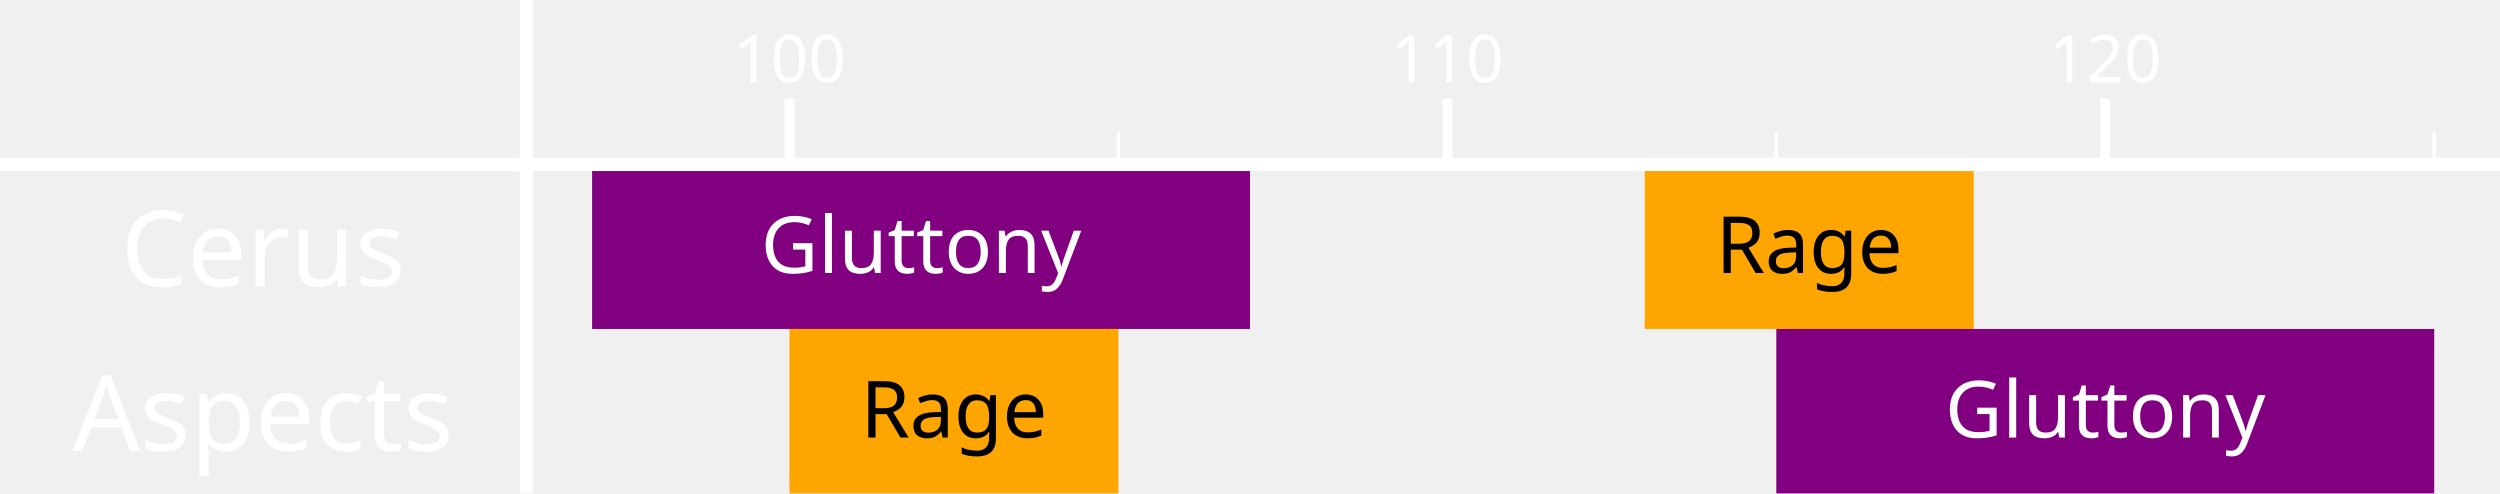
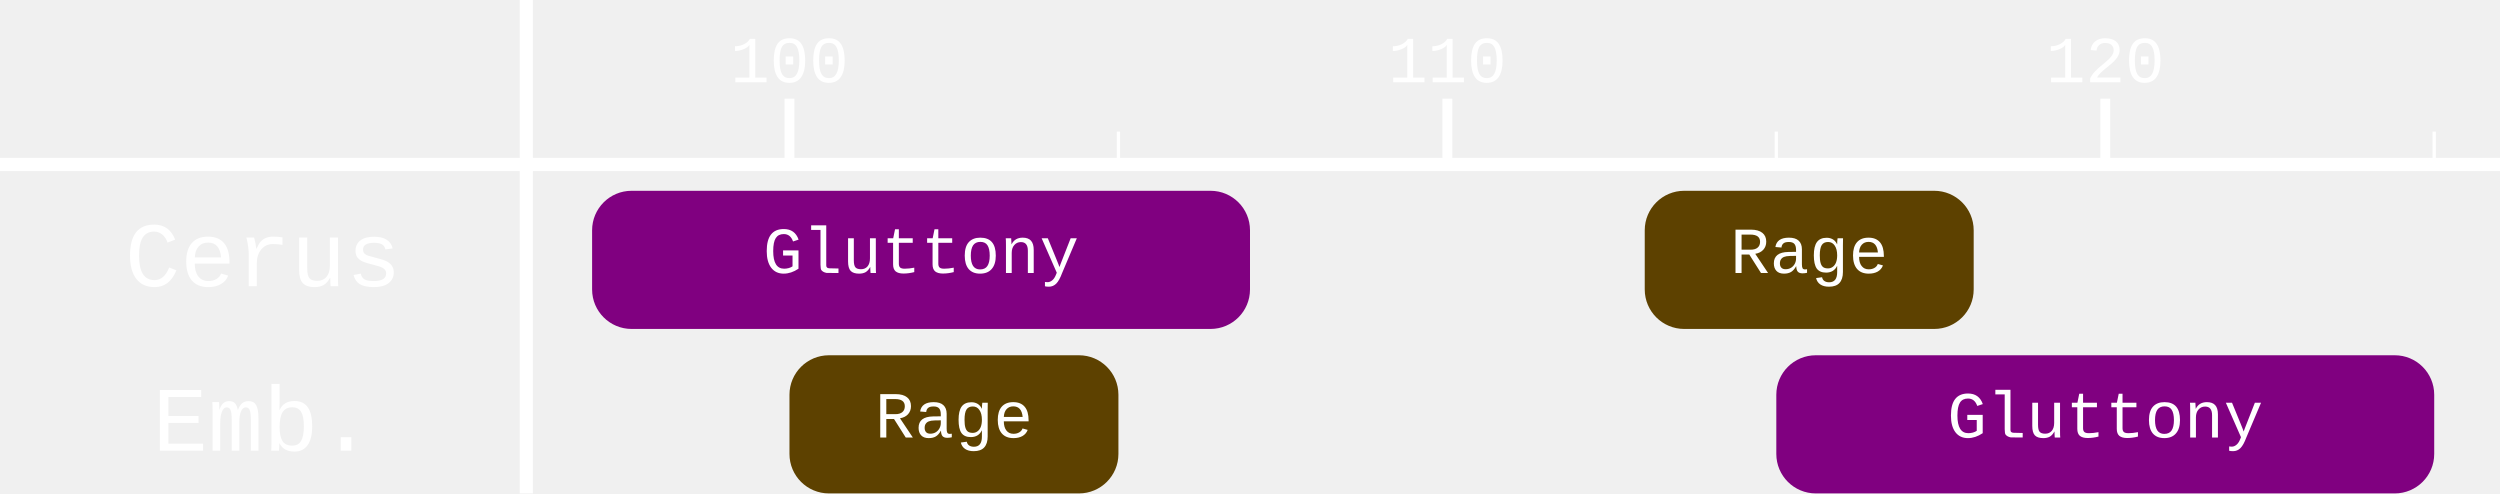
<svg xmlns="http://www.w3.org/2000/svg" width="380" height="75" viewBox="0 0 380 75">
  <defs>
</defs>
-   <text x="40.0" y="43.5" font-size="16" fill="white" style="font-family:Segoe UI;text-anchor:middle">Cerus</text>
-   <rect x="90" y="25" width="100" height="25" fill="purple" />
-   <text x="140.0" y="41.5" font-size="12" fill="white" style="font-family:Segoe UI;text-anchor:middle">Gluttony</text>
-   <rect x="250" y="25" width="50" height="25" fill="orange" />
-   <text x="275.0" y="41.5" font-size="12" fill="black" style="font-family:Segoe UI;text-anchor:middle">Rage</text>
-   <text x="40.0" y="68.5" font-size="16" fill="white" style="font-family:Segoe UI;text-anchor:middle">Aspects</text>
-   <rect x="120" y="50" width="50" height="25" fill="orange" />
-   <text x="145.0" y="66.5" font-size="12" fill="black" style="font-family:Segoe UI;text-anchor:middle">Rage</text>
-   <rect x="270" y="50" width="100" height="25" fill="purple" />
-   <text x="320.0" y="66.5" font-size="12" fill="white" style="font-family:Segoe UI;text-anchor:middle">Gluttony</text>
+   <text x="40.0" y="43.5" font-size="14" fill="white" style="font-family:Courier New, monospace;text-anchor:middle">Cerus</text>
+   <rect x="90" y="29" width="100" height="21" fill="purple" rx="6" ry="6" />
+   <text x="140.0" y="41.5" font-size="10" fill="white" style="font-family: Courier New, monospace;text-anchor:middle">Gluttony</text>
+   <rect x="250" y="29" width="50" height="21" fill="#5d4100" rx="6" ry="6" />
+   <text x="275.0" y="41.5" font-size="10" fill="white" style="font-family: Courier New, monospace;text-anchor:middle">Rage</text>
+   <text x="40.0" y="68.5" font-size="14" fill="white" style="font-family:Courier New, monospace;text-anchor:middle">Emb.</text>
+   <rect x="120" y="54" width="50" height="21" fill="#5d4100" rx="6" ry="6" />
+   <text x="145.0" y="66.5" font-size="10" fill="white" style="font-family: Courier New, monospace;text-anchor:middle">Rage</text>
+   <rect x="270" y="54" width="100" height="21" fill="purple" rx="6" ry="6" />
+   <text x="320.0" y="66.5" font-size="10" fill="white" style="font-family: Courier New, monospace;text-anchor:middle">Gluttony</text>
  <path d="M0,25 L380,25" stroke="white" stroke-width="2" />
  <path d="M80,0 L80,75" stroke="white" stroke-width="2" />
  <path d="M90,22.5 L90,white" stroke="white" stroke-width="0.3" />
  <path d="M100,22.5 L100,white" stroke="white" stroke-width="0.3" />
  <path d="M110,22.5 L110,white" stroke="white" stroke-width="0.3" />
  <path d="M120,15.0 L120,25" stroke="white" stroke-width="1.5" />
-   <text x="120.0" y="12.5" font-size="10" fill="white" style="font-family:Segoe UI;text-anchor:middle">100</text>
+   <text x="120.0" y="12.5" font-size="10" fill="white" style="font-family:Courier New, monospace;text-anchor:middle">100</text>
  <path d="M130,22.5 L130,white" stroke="white" stroke-width="0.3" />
  <path d="M140,22.5 L140,white" stroke="white" stroke-width="0.3" />
  <path d="M150,22.5 L150,white" stroke="white" stroke-width="0.3" />
  <path d="M160,22.5 L160,white" stroke="white" stroke-width="0.3" />
  <path d="M170,20.0 L170,25" stroke="white" stroke-width="0.5" />
  <path d="M180,22.5 L180,white" stroke="white" stroke-width="0.3" />
  <path d="M190,22.5 L190,white" stroke="white" stroke-width="0.3" />
  <path d="M200,22.5 L200,white" stroke="white" stroke-width="0.3" />
  <path d="M210,22.5 L210,white" stroke="white" stroke-width="0.3" />
  <path d="M220,15.0 L220,25" stroke="white" stroke-width="1.5" />
-   <text x="220.0" y="12.5" font-size="10" fill="white" style="font-family:Segoe UI;text-anchor:middle">110</text>
+   <text x="220.0" y="12.5" font-size="10" fill="white" style="font-family:Courier New, monospace;text-anchor:middle">110</text>
  <path d="M230,22.5 L230,white" stroke="white" stroke-width="0.3" />
  <path d="M240,22.5 L240,white" stroke="white" stroke-width="0.3" />
  <path d="M250,22.5 L250,white" stroke="white" stroke-width="0.3" />
  <path d="M260,22.5 L260,white" stroke="white" stroke-width="0.3" />
  <path d="M270,20.0 L270,25" stroke="white" stroke-width="0.5" />
  <path d="M280,22.5 L280,white" stroke="white" stroke-width="0.3" />
  <path d="M290,22.5 L290,white" stroke="white" stroke-width="0.3" />
  <path d="M300,22.5 L300,white" stroke="white" stroke-width="0.3" />
  <path d="M310,22.5 L310,white" stroke="white" stroke-width="0.3" />
  <path d="M320,15.0 L320,25" stroke="white" stroke-width="1.5" />
-   <text x="320.0" y="12.5" font-size="10" fill="white" style="font-family:Segoe UI;text-anchor:middle">120</text>
+   <text x="320.0" y="12.5" font-size="10" fill="white" style="font-family:Courier New, monospace;text-anchor:middle">120</text>
  <path d="M330,22.5 L330,white" stroke="white" stroke-width="0.3" />
  <path d="M340,22.5 L340,white" stroke="white" stroke-width="0.3" />
  <path d="M350,22.5 L350,white" stroke="white" stroke-width="0.3" />
  <path d="M360,22.5 L360,white" stroke="white" stroke-width="0.3" />
  <path d="M370,20.0 L370,25" stroke="white" stroke-width="0.5" />
</svg>
